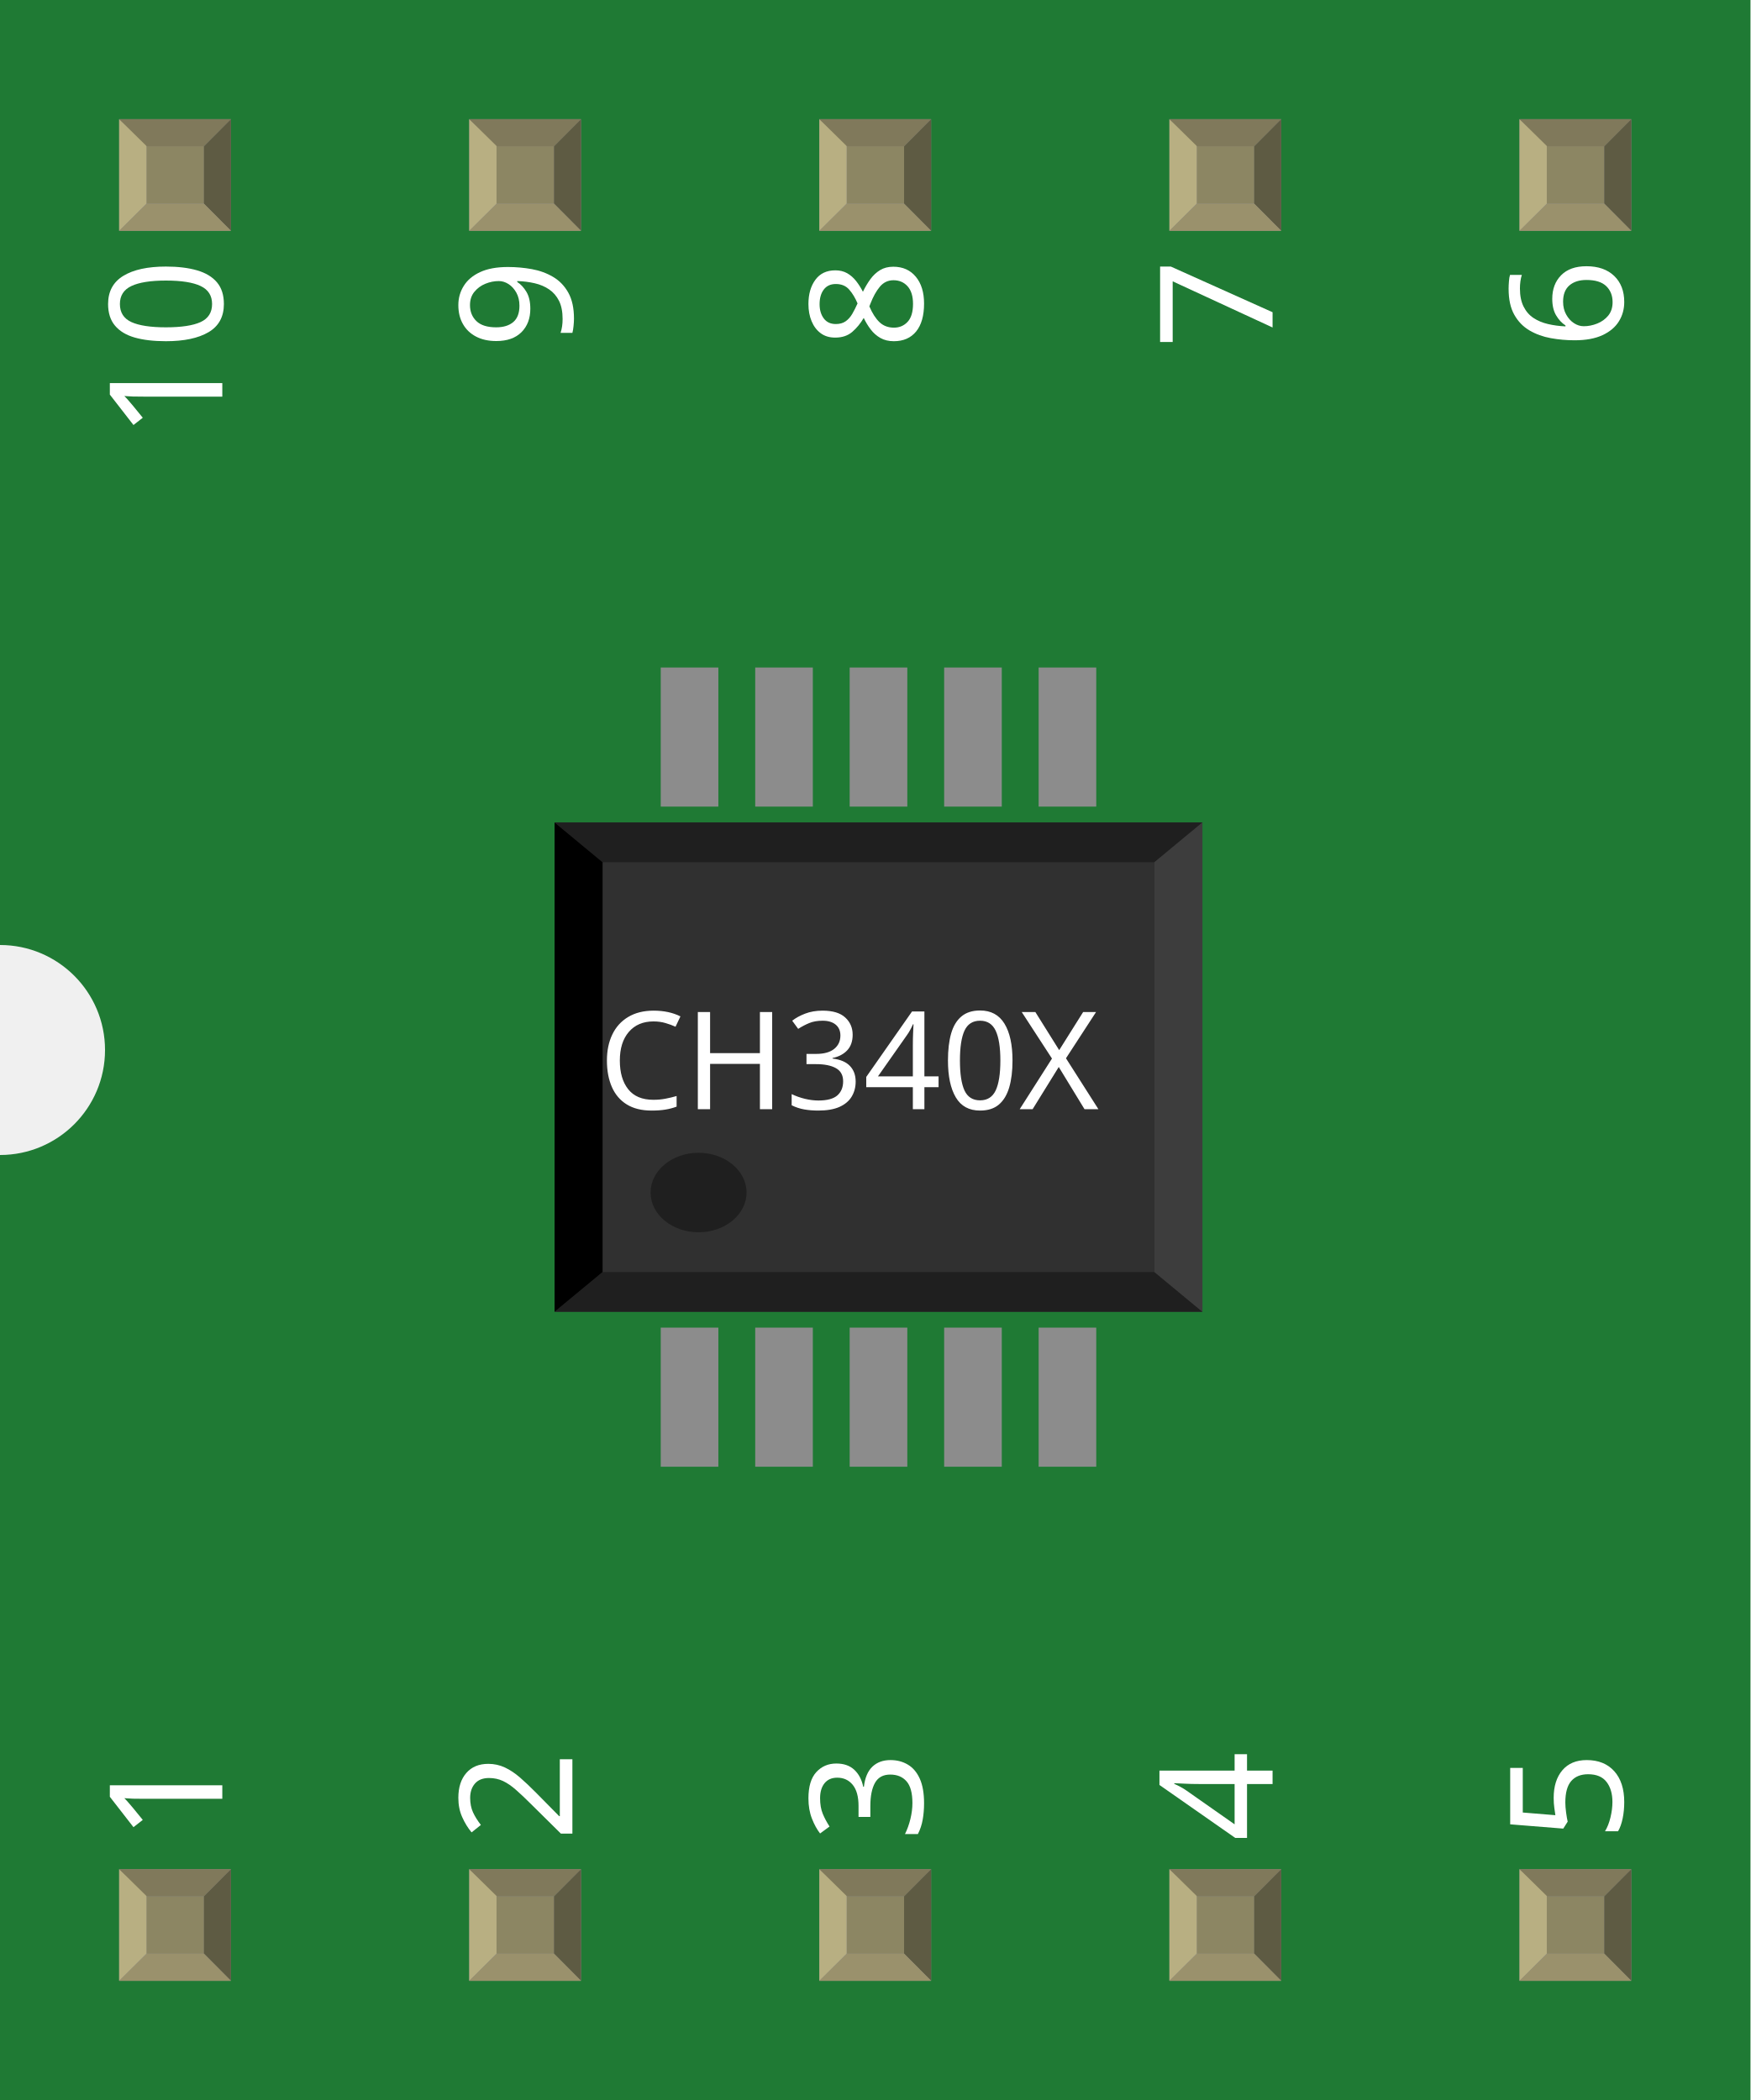
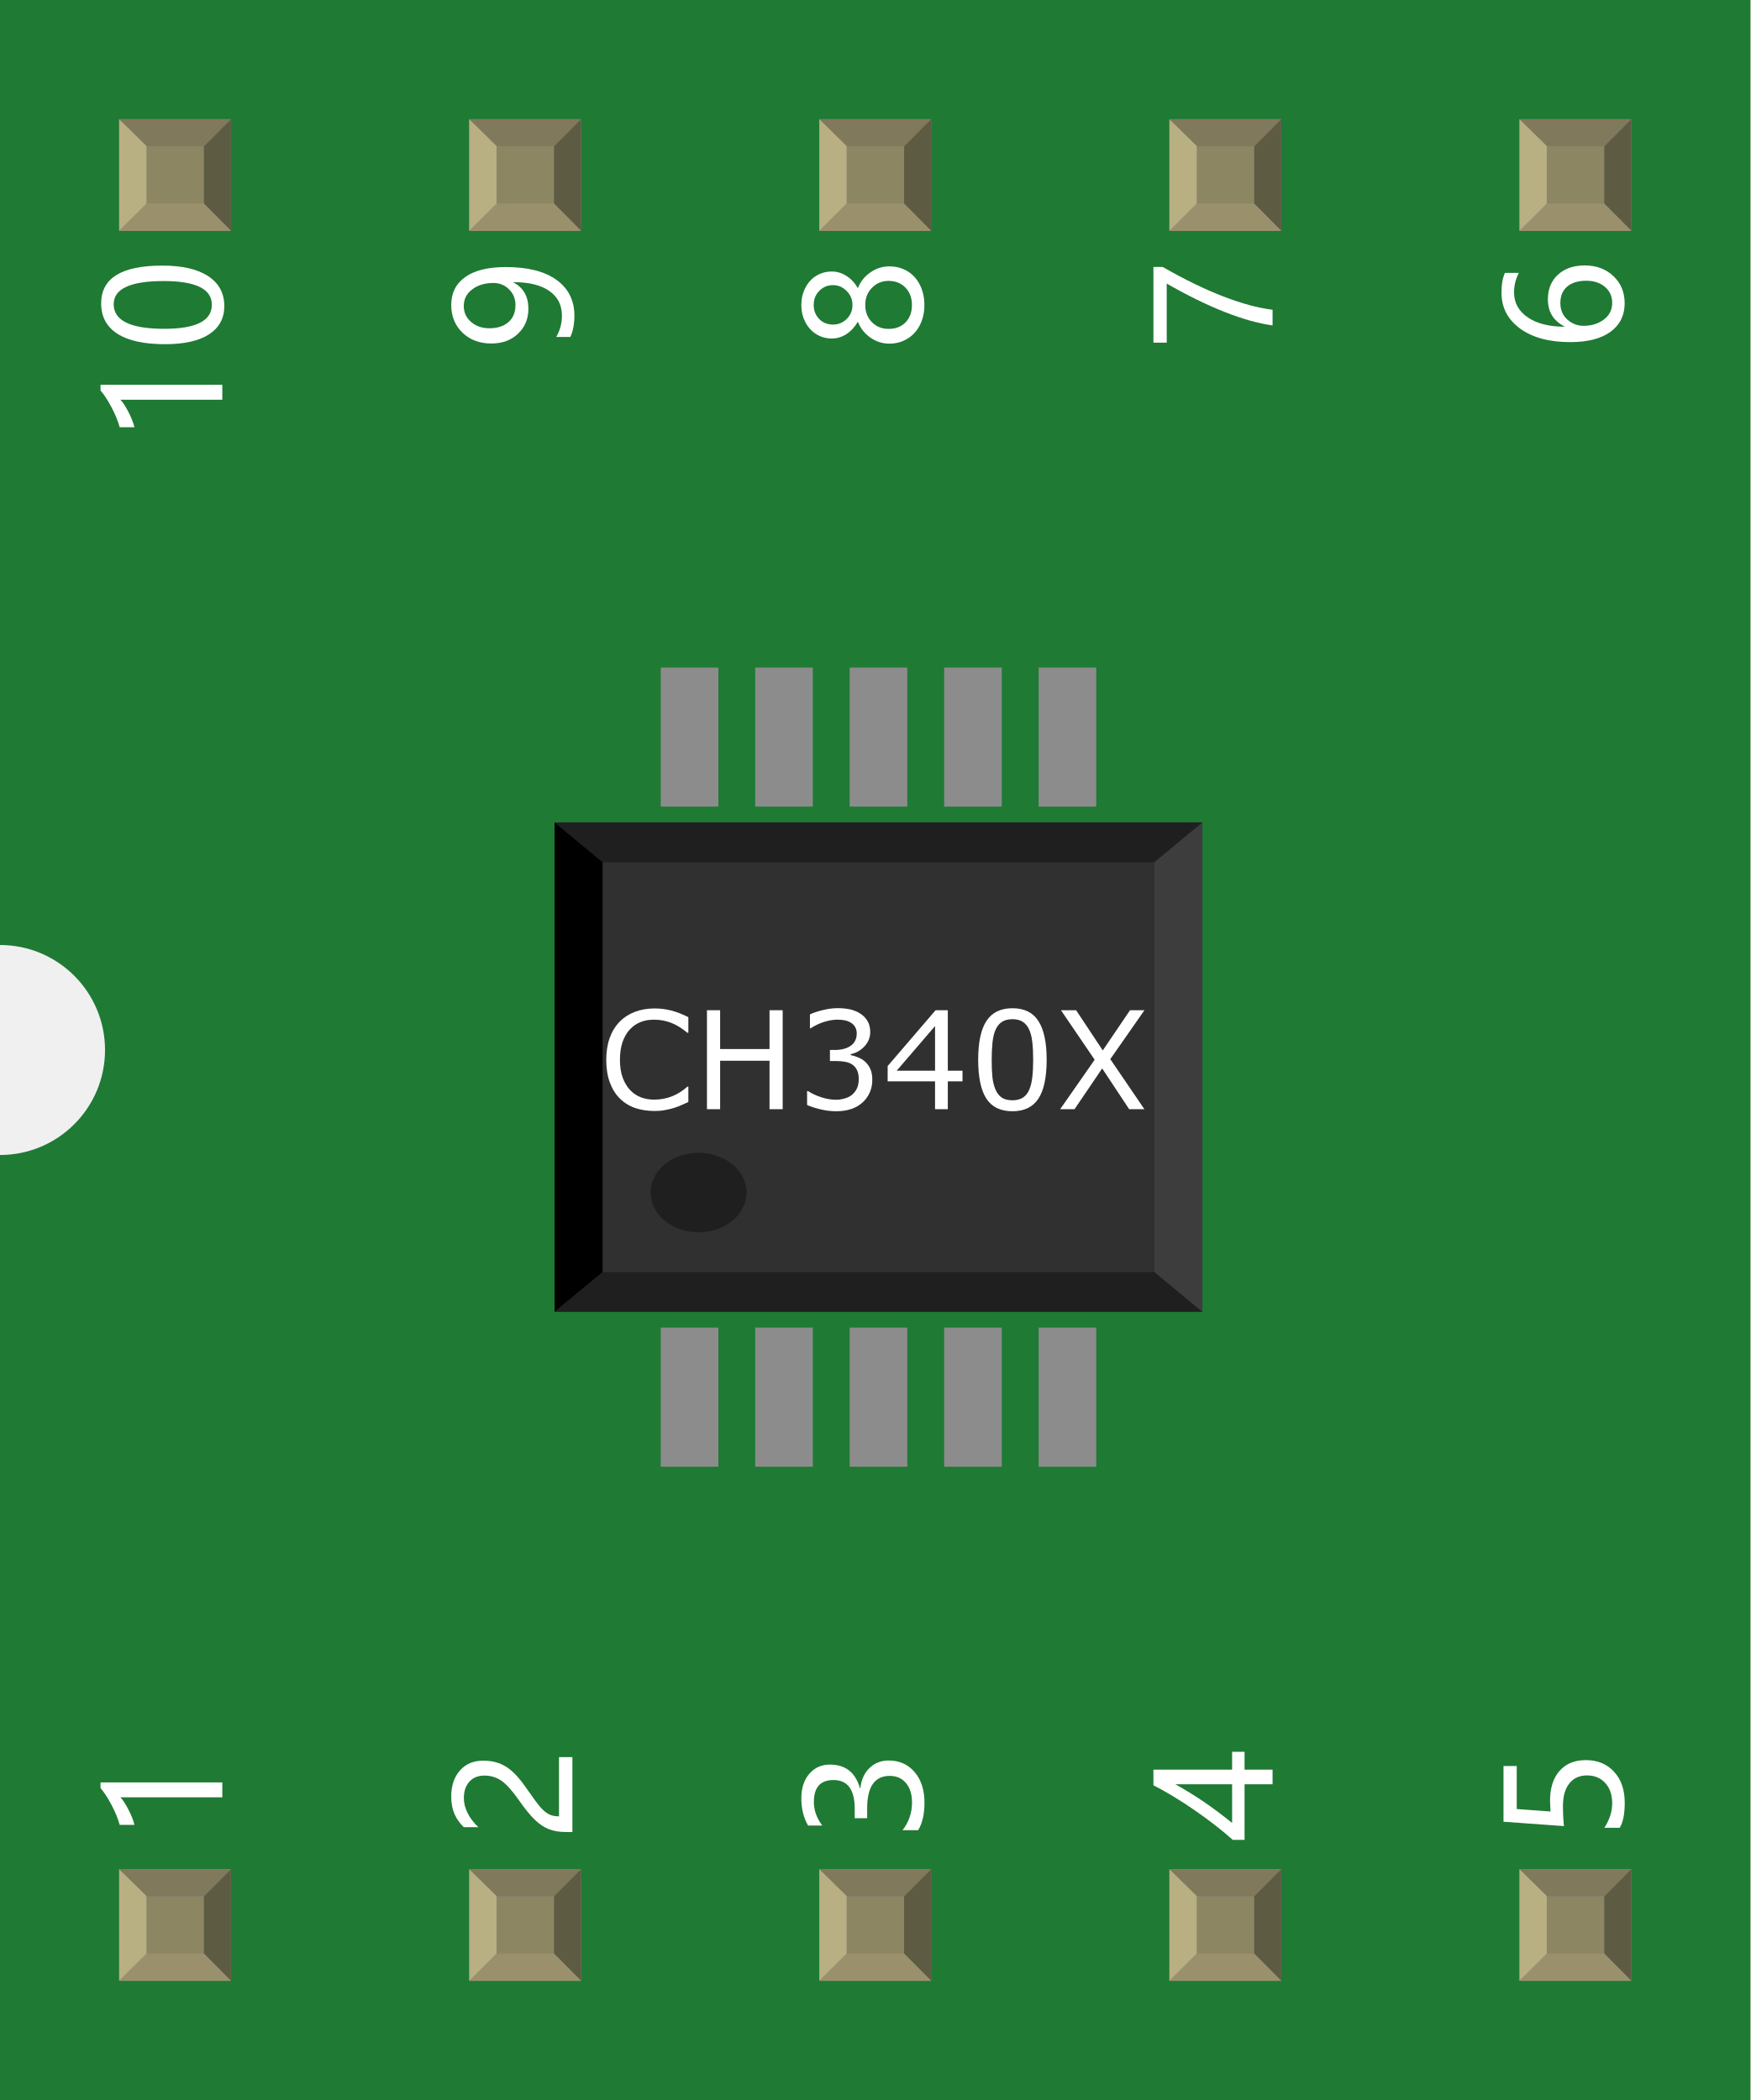
<svg xmlns="http://www.w3.org/2000/svg" width="0.5in" viewBox="0 0 500 600" x="0in" y="0in" height="0.6in" version="1.2" id="svg301">
  <defs id="defs305" />
  <g id="breadboard" gorn="0.1">
    <g id="icon" gorn="0.1.0">
      <path fill="#1F7A34" d="M0,0L0,270A30,30 0 0 1 0,330L0,600L500,600L500,0L0,0z" stroke="none" stroke-width="0" id="path6" />
      <g transform="matrix(2.741649,0,0,2.270953,62.39042,76.54428)" id="g46">
        <g id="g44" transform="translate(1.278557)">
          <g transform="matrix(0.5,0,0,0.5,33.7461,50.2756)" id="g42">
            <g id="g40">
              <rect width="12.008" x="61.488" fill="#8c8c8c" y="0" stroke-linecap="round" height="35" stroke="none" connectorname="8" stroke-width="0" id="rect8" />
              <rect width="12.008" x="81.173" fill="#8c8c8c" y="0" stroke-linecap="round" height="35" stroke="none" connectorname="7" stroke-width="0" id="rect10" />
              <rect width="12.008" x="100.858" fill="#8c8c8c" y="0" stroke-linecap="round" height="35" stroke="none" connectorname="6" stroke-width="0" id="rect12" />
              <rect width="12.008" x="41.803" fill="#8c8c8c" y="0" stroke-linecap="round" height="35" stroke="none" connectorname="9" stroke-width="0" id="rect14" />
              <rect width="12.008" x="22.118" fill="#8c8c8c" y="0" stroke-linecap="round" height="35" stroke="none" connectorname="10" stroke-width="0" id="rect16" />
              <rect width="12.008" x="61.488" fill="#8c8c8c" y="166.102" stroke-linecap="round" height="35" stroke="none" connectorname="3" stroke-width="0" id="rect18" />
              <rect width="12.008" x="81.173" fill="#8c8c8c" y="166.102" stroke-linecap="round" height="35" stroke="none" connectorname="4" stroke-width="0" id="rect20" />
              <rect width="12.008" x="100.858" fill="#8c8c8c" y="166.102" stroke-linecap="round" height="35" stroke="none" connectorname="5" stroke-width="0" id="rect22" />
              <rect width="12.008" x="41.803" fill="#8c8c8c" y="166.102" stroke-linecap="round" height="35" stroke="none" connectorname="2" stroke-width="0" id="rect24" />
              <rect width="12.008" x="22.118" fill="#8c8c8c" y="166.102" stroke-linecap="round" height="35" stroke="none" connectorname="1" stroke-width="0" id="rect26" />
              <rect width="134.984" x="0" fill="#303030" y="38.996" height="123.11" stroke="none" stroke-width="0" id="rect28" />
              <polygon fill="#1f1f1f" points="124.984,48.996 10,48.996 0,38.996 134.984,38.996 " id="polygon30" />
              <polygon fill="#1f1f1f" points="124.984,152.106 10,152.106 0,162.106 134.984,162.106 " id="polygon32" />
              <polygon fill="#000000" points="10,152.106 10,48.996 0,38.996 0,162.106 " id="polygon34" />
              <polygon fill="#3d3d3d" points="124.984,152.106 124.984,48.996 134.984,38.996 134.984,162.106 " id="polygon36" />
              <circle r="10" fill="#1f1f1f" cy="132.106" cx="30" stroke="none" stroke-width="0" id="circle38" />
            </g>
          </g>
        </g>
      </g>
-       <text id="label-3" font-size="65px" x="170.988" fill="#ffffff" y="316.911" font-family="OCRA" text-anchor="start" stroke="none" stroke-width="0" gorn="0.1.0.2" style="font-size:38.889px">CH340X</text>
+       <g aria-label="CH340X" id="label-3" style="font-size:38.889px;font-family:OCRA;fill:#ffffff;stroke-width:0">
+         <path d="m 196.623,314.86 q -1.044,0.456 -1.899,0.854 -0.836,0.399 -2.203,0.836 -1.158,0.361 -2.526,0.608 -1.348,0.266 -2.981,0.266 -3.076,0 -5.602,-0.854 -2.507,-0.873 -4.367,-2.715 -1.823,-1.804 -2.848,-4.576 -1.025,-2.791 -1.025,-6.475 0,-3.494 0.987,-6.247 0.987,-2.753 2.848,-4.652 1.804,-1.842 4.348,-2.81 2.563,-0.968 5.678,-0.968 2.279,0 4.538,0.551 2.279,0.551 5.051,1.937 v 4.462 h -0.285 q -2.336,-1.956 -4.633,-2.848 -2.298,-0.892 -4.918,-0.892 -2.146,0 -3.874,0.703 -1.709,0.684 -3.057,2.146 -1.31,1.424 -2.051,3.608 -0.722,2.165 -0.722,5.013 0,2.981 0.798,5.127 0.817,2.146 2.089,3.494 1.329,1.405 3.095,2.089 1.785,0.665 3.76,0.665 2.715,0 5.089,-0.93 2.374,-0.93 4.443,-2.791 h 0.266 z" id="path443" />
+         <path d="m 223.568,316.911 h -3.76 v -13.843 h -14.109 v 13.843 h -3.76 v -28.274 h 3.76 v 11.089 h 14.109 v -11.089 h 3.76 z" id="path445" />
+         <path d="m 247.076,303.296 q 0.911,0.817 1.5,2.051 0.589,1.234 0.589,3.19 0,1.937 -0.703,3.551 -0.703,1.614 -1.975,2.81 -1.424,1.329 -3.361,1.975 -1.918,0.627 -4.215,0.627 -2.355,0 -4.633,-0.57 -2.279,-0.551 -3.741,-1.215 v -3.969 h 0.285 q 1.614,1.063 3.798,1.766 2.184,0.703 4.215,0.703 1.196,0 2.544,-0.399 1.348,-0.399 2.184,-1.177 0.873,-0.836 1.291,-1.842 0.437,-1.006 0.437,-2.544 0,-1.519 -0.494,-2.507 -0.475,-1.006 -1.329,-1.576 -0.854,-0.589 -2.07,-0.798 -1.215,-0.228 -2.62,-0.228 h -1.709 v -3.152 h 1.329 q 2.886,0 4.595,-1.196 1.728,-1.215 1.728,-3.532 0,-1.025 -0.437,-1.785 -0.437,-0.779 -1.215,-1.272 -0.817,-0.494 -1.747,-0.684 -0.93,-0.19 -2.108,-0.19 -1.804,0 -3.836,0.646 -2.032,0.646 -3.836,1.823 h -0.19 v -3.969 q 1.348,-0.665 3.589,-1.215 2.26,-0.57 4.367,-0.57 2.07,0 3.646,0.38 1.576,0.38 2.848,1.215 1.367,0.911 2.07,2.203 0.703,1.291 0.703,3.019 0,2.355 -1.671,4.121 -1.652,1.747 -3.912,2.203 v 0.266 q 0.911,0.152 2.089,0.646 1.177,0.475 1.994,1.196 z" id="path447" />
+         <path d="m 274.932,308.954 h -4.197 v 7.956 h -3.646 v -7.956 h -13.539 v -4.367 l 13.691,-15.951 h 3.494 v 17.28 h 4.197 z m -7.842,-3.038 v -12.76 l -10.956,12.76 z" id="path449" />
+         <path d="m 298.972,302.764 q 0,7.614 -2.393,11.184 -2.374,3.551 -7.387,3.551 -5.089,0 -7.444,-3.608 -2.336,-3.608 -2.336,-11.089 0,-7.539 2.374,-11.127 2.374,-3.608 7.406,-3.608 5.089,0 7.425,3.665 2.355,3.646 2.355,11.032 z m -4.994,8.621 q 0.665,-1.538 0.892,-3.608 0.247,-2.089 0.247,-5.013 0,-2.886 -0.247,-5.013 -0.228,-2.127 -0.911,-3.608 -0.665,-1.462 -1.823,-2.203 -1.139,-0.741 -2.943,-0.741 -1.785,0 -2.962,0.741 -1.158,0.741 -1.842,2.241 -0.646,1.405 -0.892,3.665 -0.228,2.26 -0.228,4.956 0,2.962 0.209,4.956 0.209,1.994 0.892,3.57 0.627,1.481 1.766,2.26 1.158,0.779 3.057,0.779 1.785,0 2.962,-0.741 1.177,-0.741 1.823,-2.241 z" id="path451" />
+         <path d="m 326.904,288.636 -9.76,13.976 9.741,14.299 h -4.348 l -7.709,-11.64 -7.899,11.64 h -4.102 l 9.855,-14.128 -9.627,-14.147 h 4.329 l 7.614,11.488 7.785,-11.488 z" id="path453" />
+       </g>
      <g transform="translate(63.5,526.05)" id="g57">
        <g id="g55">
          <g transform="rotate(-90)" id="g53">
            <g id="g51">
-               <text font-size="45" x="0" fill="white" y="0" font-family="OCRA" text-anchor="start" stroke="none" stroke-width="0" id="text49">1</text>
+               <g aria-label="1" id="text49" style="font-size:45px;font-family:OCRA;fill:#ffffff;stroke-width:0">
+                 <path d="m 12.524,0 v -29.114 q -1.011,1.011 -3.428,2.263 -2.395,1.252 -4.438,1.758 v -4.219 q 2.703,-0.747 5.779,-2.373 3.076,-1.648 4.724,-3.098 h 1.626 V 0 Z" id="path473" />
+               </g>
            </g>
          </g>
        </g>
      </g>
      <g transform="translate(63.5,73.95)" id="g67">
        <g id="g65">
          <g transform="rotate(-90)" id="g63">
            <g id="g61">
-               <text font-size="45" x="0" fill="white" y="0" font-family="OCRA" text-anchor="end" stroke="none" stroke-width="0" id="text59">10</text>
+               <g aria-label="10" id="text59" style="font-size:45px;font-family:OCRA;text-anchor:end;fill:#ffffff;stroke-width:0">
+                 <path d="m -40.254,0 v -29.114 q -1.011,1.011 -3.428,2.263 -2.395,1.252 -4.438,1.758 v -4.219 q 2.703,-0.747 5.779,-2.373 3.076,-1.648 4.724,-3.098 h 1.626 V 0 Z" id="path468" />
+                 <path d="m -24.39,-16.348 q 0,-9.009 2.988,-13.623 2.988,-4.636 8.657,-4.636 10.811,0 10.811,17.446 0,8.613 -3.054,13.184 -3.032,4.548 -8.525,4.548 -5.186,0 -8.042,-4.329 -2.834,-4.329 -2.834,-12.59 z m 4.395,-0.198 q 0,13.557 6.877,13.557 6.768,0 6.768,-13.777 0,-14.26 -6.636,-14.26 -7.009,0 -7.009,14.48 z" id="path470" />
+               </g>
            </g>
          </g>
        </g>
      </g>
      <g transform="translate(163.5,526.05)" id="g77">
        <g id="g75">
          <g transform="rotate(-90)" id="g73">
            <g id="g71">
-               <text font-size="45" x="0" fill="white" y="0" font-family="OCRA" text-anchor="start" stroke="none" stroke-width="0" id="text69">2</text>
+               <g aria-label="2" id="text69" style="font-size:45px;font-family:OCRA;fill:#ffffff;stroke-width:0">
+                 <path d="m 18.743,-25.115 q 0,-2.747 -1.736,-4.307 -1.736,-1.582 -4.724,-1.582 -2.109,0 -4.263,1.077 -2.153,1.077 -4.021,3.076 v -4.175 q 1.67,-1.736 3.779,-2.659 2.131,-0.923 4.988,-0.923 4.614,0 7.427,2.483 2.812,2.461 2.812,6.68 0,3.757 -1.736,6.504 -1.714,2.747 -5.889,5.625 -4.263,2.944 -5.713,4.219 -1.428,1.274 -2,2.439 -0.571,1.165 -0.571,2.834 H 24.016 V 0 H 2.615 v -1.692 q 0,-2.944 0.791,-4.988 0.813,-2.065 2.659,-3.999 1.846,-1.956 5.757,-4.68 3.999,-2.812 5.449,-4.922 1.472,-2.131 1.472,-4.834 z" id="path476" />
+               </g>
            </g>
          </g>
        </g>
      </g>
      <g transform="translate(163.5,73.95)" id="g87">
        <g id="g85">
          <g transform="rotate(-90)" id="g83">
            <g id="g81">
-               <text font-size="45" x="0" fill="white" y="0" font-family="OCRA" text-anchor="end" stroke="none" stroke-width="0" id="text79">9</text>
+               <g aria-label="9" id="text79" style="font-size:45px;font-family:OCRA;text-anchor:end;fill:#ffffff;stroke-width:0">
+                 <path d="m -22.324,-4.614 q 2.812,1.626 6.064,1.626 4.57,0 7.075,-3.604 2.527,-3.604 2.527,-10.239 -0.044,0.044 -0.088,0 -2.241,4.263 -7.537,4.263 -4.285,0 -7.097,-2.944 -2.812,-2.944 -2.812,-7.646 0,-5.01 3.076,-8.218 3.076,-3.23 7.976,-3.23 5.076,0 7.932,3.999 2.856,3.977 2.856,11.602 0,9.426 -3.691,14.502 -3.691,5.076 -10.217,5.076 -3.582,0 -6.064,-1.165 z m 2.483,-19.094 q 0,3.428 1.758,5.449 1.758,2 4.856,2 2.681,0 4.504,-1.824 1.824,-1.846 1.824,-4.46 0,-3.669 -1.824,-6.064 -1.802,-2.417 -4.768,-2.417 -2.747,0 -4.548,2.087 -1.802,2.087 -1.802,5.229 z" id="path465" />
+               </g>
            </g>
          </g>
        </g>
      </g>
      <g transform="translate(263.5,526.05)" id="g97">
        <g id="g95">
          <g transform="rotate(-90)" id="g93">
            <g id="g91">
-               <text font-size="45" x="0" fill="white" y="0" font-family="OCRA" text-anchor="start" stroke="none" stroke-width="0" id="text89">3</text>
+               <g aria-label="3" id="text89" style="font-size:45px;font-family:OCRA;fill:#ffffff;stroke-width:0">
+                 <path d="m 3.142,-5.691 q 3.494,2.703 7.888,2.703 3.516,0 5.559,-1.714 2.065,-1.736 2.065,-4.636 0,-6.46 -9.25,-6.46 H 6.57 v -3.56 h 2.703 q 8.196,0 8.196,-6.064 0,-5.603 -6.262,-5.603 -3.582,0 -6.746,2.417 v -4.065 q 3.34,-1.934 7.8,-1.934 4.351,0 6.987,2.285 2.637,2.263 2.637,5.889 0,6.68 -6.812,8.591 v 0.088 q 3.691,0.396 5.823,2.615 2.153,2.197 2.153,5.493 0,4.592 -3.318,7.405 -3.296,2.812 -8.789,2.812 -4.834,0 -7.8,-1.802 z" id="path479" />
+               </g>
            </g>
          </g>
        </g>
      </g>
      <g transform="translate(263.5,73.95)" id="g107">
        <g id="g105">
          <g transform="rotate(-90)" id="g103">
            <g id="g101">
-               <text font-size="45" x="0" fill="white" y="0" font-family="OCRA" text-anchor="end" stroke="none" stroke-width="0" id="text99">8</text>
+               <g aria-label="8" id="text99" style="font-size:45px;font-family:OCRA;text-anchor:end;fill:#ffffff;stroke-width:0">
+                 <path d="m -24.236,-9.492 q 0,-2.944 1.758,-5.427 1.758,-2.483 4.526,-3.538 -2.219,-1.252 -3.516,-3.208 -1.296,-1.956 -1.296,-4.241 0,-2.417 1.23,-4.417 1.252,-2 3.45,-3.142 2.219,-1.143 4.878,-1.143 2.681,0 4.9,1.143 2.219,1.121 3.45,3.12 1.23,2 1.23,4.438 0,2.241 -1.274,4.219 -1.252,1.956 -3.494,3.23 2.769,1.077 4.504,3.56 1.736,2.483 1.736,5.405 0,2.9 -1.384,5.208 -1.384,2.285 -3.933,3.56 -2.549,1.274 -5.735,1.274 -3.164,0 -5.691,-1.274 -2.527,-1.274 -3.933,-3.582 -1.406,-2.307 -1.406,-5.186 z m 4.219,-0.198 q 0,3.032 1.868,4.856 1.868,1.824 4.966,1.824 3.032,0 4.944,-1.846 1.934,-1.868 1.934,-4.834 0,-2.812 -1.956,-4.724 -1.934,-1.934 -4.922,-1.934 -2.966,0 -4.9,1.89 -1.934,1.868 -1.934,4.768 z m 1.23,-15.864 q 0,2.285 1.626,3.933 1.626,1.626 3.977,1.626 2.307,0 3.977,-1.648 1.692,-1.648 1.692,-3.911 0,-2.307 -1.626,-3.911 -1.604,-1.604 -4.043,-1.604 -2.417,0 -4.021,1.582 -1.582,1.56 -1.582,3.933 z" id="path462" />
+               </g>
            </g>
          </g>
        </g>
      </g>
      <g transform="translate(363.5,526.05)" id="g117">
        <g id="g115">
          <g transform="rotate(-90)" id="g113">
            <g id="g111">
-               <text font-size="45" x="0" fill="white" y="0" font-family="OCRA" text-anchor="start" stroke="none" stroke-width="0" id="text109">4</text>
+               <g aria-label="4" id="text109" style="font-size:45px;font-family:OCRA;fill:#ffffff;stroke-width:0">
+                 <path d="m 20.435,-34.036 v 22.478 h 5.098 v 3.56 H 20.435 V 0 H 16.26 V -7.998 H 0.374 V -11.36 Q 4.614,-16.128 8.899,-22.346 13.184,-28.564 15.974,-34.036 Z M 5.208,-11.558 H 16.26 v -16.216 q -2.285,4.109 -4.9,7.976 -2.615,3.845 -6.152,8.24 z" id="path482" />
+               </g>
            </g>
          </g>
        </g>
      </g>
      <g transform="translate(363.5,73.95)" id="g127">
        <g id="g125">
          <g transform="rotate(-90)" id="g123">
            <g id="g121">
-               <text font-size="45" x="0" fill="white" y="0" font-family="OCRA" text-anchor="end" stroke="none" stroke-width="0" id="text119">7</text>
+               <g aria-label="7" id="text119" style="font-size:45px;font-family:OCRA;text-anchor:end;fill:#ffffff;stroke-width:0">
+                 <path d="m -2.329,-31.377 q -5.361,9.36 -8.438,17.336 Q -13.821,-6.086 -14.546,0 h -4.482 q 0.813,-5.999 3.845,-13.689 3.032,-7.69 8.108,-16.545 H -23.95 v -3.801 h 21.621 z" id="path459" />
+               </g>
            </g>
          </g>
        </g>
      </g>
      <g transform="translate(463.5,526.05)" id="g137">
        <g id="g135">
          <g transform="rotate(-90)" id="g133">
            <g id="g131">
-               <text font-size="45" x="0" fill="white" y="0" font-family="OCRA" text-anchor="start" stroke="none" stroke-width="0" id="text129">5</text>
+               <g aria-label="5" id="text129" style="font-size:45px;font-family:OCRA;fill:#ffffff;stroke-width:0">
+                 <path d="m 23.159,-10.503 q 0,4.988 -3.318,8.042 -3.296,3.054 -8.877,3.054 -4.79,0 -7.141,-1.428 V -5.229 q 3.45,2.241 7.031,2.241 3.56,0 5.735,-1.956 2.197,-1.978 2.197,-5.229 0,-3.252 -2.285,-5.054 -2.263,-1.824 -6.416,-1.824 -3.208,0 -5.779,0.286 L 5.559,-34.036 h 15.908 v 3.779 H 9.185 l -0.703,9.646 3.098,-0.132 q 5.405,0 8.481,2.703 3.098,2.681 3.098,7.537 z" id="path485" />
+               </g>
            </g>
          </g>
        </g>
      </g>
      <g transform="translate(463.5,73.95)" id="g147">
        <g id="g145">
          <g transform="rotate(-90)" id="g143">
            <g id="g141">
-               <text font-size="45" x="0" fill="white" y="0" font-family="OCRA" text-anchor="end" stroke="none" stroke-width="0" id="text139">6</text>
+               <g aria-label="6" id="text139" style="font-size:45px;font-family:OCRA;text-anchor:end;fill:#ffffff;stroke-width:0">
+                 <path d="m -4.021,-29.663 q -2.659,-1.362 -5.559,-1.362 -4.417,0 -7.097,3.845 -2.681,3.845 -2.725,10.503 h 0.11 q 2.417,-4.68 7.712,-4.68 4.417,0 7.053,2.878 2.637,2.878 2.637,7.646 0,4.988 -3.054,8.196 -3.032,3.208 -7.756,3.208 -5.186,0 -8.152,-4.043 -2.944,-4.065 -2.944,-11.514 0,-9.009 3.867,-14.304 3.889,-5.317 10.217,-5.317 3.625,0 5.691,0.989 z m -15.117,18.523 q 0,3.362 1.78,5.757 1.802,2.395 4.768,2.395 2.812,0 4.57,-2.065 1.758,-2.065 1.758,-5.317 0,-3.516 -1.67,-5.471 -1.648,-1.956 -4.702,-1.956 -2.9,0 -4.702,1.978 -1.802,1.978 -1.802,4.68 z" id="path456" />
+               </g>
            </g>
          </g>
        </g>
      </g>
    </g>
    <g transform="translate(34.035,534.05)" id="g163">
      <g id="g161">
        <rect width="31.93" id="connector0pin" x="0" fill="#8D8C8C" y="0" height="31.9" gorn="0.1.1.0.0" />
        <rect width="16.444" x="7.792" fill="#8C8663" y="7.735" height="16.415" id="rect151" />
        <polygon fill="#B8AF82" points="0,31.9,7.792,24.137,7.792,6.972,0,0" id="polygon153" />
        <polygon fill="#80795B" points="24.208,7.763,7.903,7.763,0,0,31.93,0" id="polygon155" />
        <polygon fill="#5E5B43" points="24.208,24.137,24.208,7.763,31.93,0,31.93,31.9" id="polygon157" />
        <polygon fill="#9A916C" points="0,31.9,7.875,24.137,24.208,24.137,31.93,31.9" id="polygon159" />
      </g>
    </g>
    <g transform="translate(34.035,34.05)" id="g178">
      <g id="g176">
        <rect width="31.93" id="connector9pin" x="0" fill="#8D8C8C" y="0" height="31.9" gorn="0.1.2.0.0" />
        <rect width="16.444" x="7.792" fill="#8C8663" y="7.735" height="16.415" id="rect166" />
        <polygon fill="#B8AF82" points="0,31.9,7.792,24.137,7.792,6.972,0,0" id="polygon168" />
        <polygon fill="#80795B" points="24.208,7.763,7.903,7.763,0,0,31.93,0" id="polygon170" />
        <polygon fill="#5E5B43" points="24.208,24.137,24.208,7.763,31.93,0,31.93,31.9" id="polygon172" />
        <polygon fill="#9A916C" points="0,31.9,7.875,24.137,24.208,24.137,31.93,31.9" id="polygon174" />
      </g>
    </g>
    <g transform="translate(134.035,534.05)" id="g193">
      <g id="g191">
        <rect width="31.93" id="connector1pin" x="0" fill="#8D8C8C" y="0" height="31.9" gorn="0.1.3.0.0" />
        <rect width="16.444" x="7.792" fill="#8C8663" y="7.735" height="16.415" id="rect181" />
        <polygon fill="#B8AF82" points="0,31.9,7.792,24.137,7.792,6.972,0,0" id="polygon183" />
        <polygon fill="#80795B" points="24.208,7.763,7.903,7.763,0,0,31.93,0" id="polygon185" />
        <polygon fill="#5E5B43" points="24.208,24.137,24.208,7.763,31.93,0,31.93,31.9" id="polygon187" />
        <polygon fill="#9A916C" points="0,31.9,7.875,24.137,24.208,24.137,31.93,31.9" id="polygon189" />
      </g>
    </g>
    <g transform="translate(134.035,34.05)" id="g208">
      <g id="g206">
        <rect width="31.93" id="connector8pin" x="0" fill="#8D8C8C" y="0" height="31.9" gorn="0.1.4.0.0" />
        <rect width="16.444" x="7.792" fill="#8C8663" y="7.735" height="16.415" id="rect196" />
        <polygon fill="#B8AF82" points="0,31.9,7.792,24.137,7.792,6.972,0,0" id="polygon198" />
        <polygon fill="#80795B" points="24.208,7.763,7.903,7.763,0,0,31.93,0" id="polygon200" />
        <polygon fill="#5E5B43" points="24.208,24.137,24.208,7.763,31.93,0,31.93,31.9" id="polygon202" />
        <polygon fill="#9A916C" points="0,31.9,7.875,24.137,24.208,24.137,31.93,31.9" id="polygon204" />
      </g>
    </g>
    <g transform="translate(234.035,534.05)" id="g223">
      <g id="g221">
        <rect width="31.93" id="connector2pin" x="0" fill="#8D8C8C" y="0" height="31.9" gorn="0.1.5.0.0" />
        <rect width="16.444" x="7.792" fill="#8C8663" y="7.735" height="16.415" id="rect211" />
        <polygon fill="#B8AF82" points="0,31.9,7.792,24.137,7.792,6.972,0,0" id="polygon213" />
        <polygon fill="#80795B" points="24.208,7.763,7.903,7.763,0,0,31.93,0" id="polygon215" />
        <polygon fill="#5E5B43" points="24.208,24.137,24.208,7.763,31.93,0,31.93,31.9" id="polygon217" />
        <polygon fill="#9A916C" points="0,31.9,7.875,24.137,24.208,24.137,31.93,31.9" id="polygon219" />
      </g>
    </g>
    <g transform="translate(234.035,34.05)" id="g238">
      <g id="g236">
        <rect width="31.93" id="connector7pin" x="0" fill="#8D8C8C" y="0" height="31.9" gorn="0.1.6.0.0" />
        <rect width="16.444" x="7.792" fill="#8C8663" y="7.735" height="16.415" id="rect226" />
        <polygon fill="#B8AF82" points="0,31.9,7.792,24.137,7.792,6.972,0,0" id="polygon228" />
        <polygon fill="#80795B" points="24.208,7.763,7.903,7.763,0,0,31.93,0" id="polygon230" />
        <polygon fill="#5E5B43" points="24.208,24.137,24.208,7.763,31.93,0,31.93,31.9" id="polygon232" />
        <polygon fill="#9A916C" points="0,31.9,7.875,24.137,24.208,24.137,31.93,31.9" id="polygon234" />
      </g>
    </g>
    <g transform="translate(334.035,534.05)" id="g253">
      <g id="g251">
        <rect width="31.93" id="connector3pin" x="0" fill="#8D8C8C" y="0" height="31.9" gorn="0.1.7.0.0" />
        <rect width="16.444" x="7.792" fill="#8C8663" y="7.735" height="16.415" id="rect241" />
        <polygon fill="#B8AF82" points="0,31.9,7.792,24.137,7.792,6.972,0,0" id="polygon243" />
        <polygon fill="#80795B" points="24.208,7.763,7.903,7.763,0,0,31.93,0" id="polygon245" />
        <polygon fill="#5E5B43" points="24.208,24.137,24.208,7.763,31.93,0,31.93,31.9" id="polygon247" />
        <polygon fill="#9A916C" points="0,31.9,7.875,24.137,24.208,24.137,31.93,31.9" id="polygon249" />
      </g>
    </g>
    <g transform="translate(334.035,34.05)" id="g268">
      <g id="g266">
        <rect width="31.93" id="connector6pin" x="0" fill="#8D8C8C" y="0" height="31.9" gorn="0.1.8.0.0" />
        <rect width="16.444" x="7.792" fill="#8C8663" y="7.735" height="16.415" id="rect256" />
        <polygon fill="#B8AF82" points="0,31.9,7.792,24.137,7.792,6.972,0,0" id="polygon258" />
        <polygon fill="#80795B" points="24.208,7.763,7.903,7.763,0,0,31.93,0" id="polygon260" />
        <polygon fill="#5E5B43" points="24.208,24.137,24.208,7.763,31.93,0,31.93,31.9" id="polygon262" />
        <polygon fill="#9A916C" points="0,31.9,7.875,24.137,24.208,24.137,31.93,31.9" id="polygon264" />
      </g>
    </g>
    <g transform="translate(434.035,534.05)" id="g283">
      <g id="g281">
        <rect width="31.93" id="connector4pin" x="0" fill="#8D8C8C" y="0" height="31.9" gorn="0.1.9.0.0" />
        <rect width="16.444" x="7.792" fill="#8C8663" y="7.735" height="16.415" id="rect271" />
        <polygon fill="#B8AF82" points="0,31.9,7.792,24.137,7.792,6.972,0,0" id="polygon273" />
        <polygon fill="#80795B" points="24.208,7.763,7.903,7.763,0,0,31.93,0" id="polygon275" />
        <polygon fill="#5E5B43" points="24.208,24.137,24.208,7.763,31.93,0,31.93,31.9" id="polygon277" />
        <polygon fill="#9A916C" points="0,31.9,7.875,24.137,24.208,24.137,31.93,31.9" id="polygon279" />
      </g>
    </g>
    <g transform="translate(434.035,34.05)" id="g298">
      <g id="g296">
        <rect width="31.93" id="connector5pin" x="0" fill="#8D8C8C" y="0" height="31.9" gorn="0.1.10.0.0" />
        <rect width="16.444" x="7.792" fill="#8C8663" y="7.735" height="16.415" id="rect286" />
        <polygon fill="#B8AF82" points="0,31.9,7.792,24.137,7.792,6.972,0,0" id="polygon288" />
        <polygon fill="#80795B" points="24.208,7.763,7.903,7.763,0,0,31.93,0" id="polygon290" />
        <polygon fill="#5E5B43" points="24.208,24.137,24.208,7.763,31.93,0,31.93,31.9" id="polygon292" />
        <polygon fill="#9A916C" points="0,31.9,7.875,24.137,24.208,24.137,31.93,31.9" id="polygon294" />
      </g>
    </g>
  </g>
</svg>
